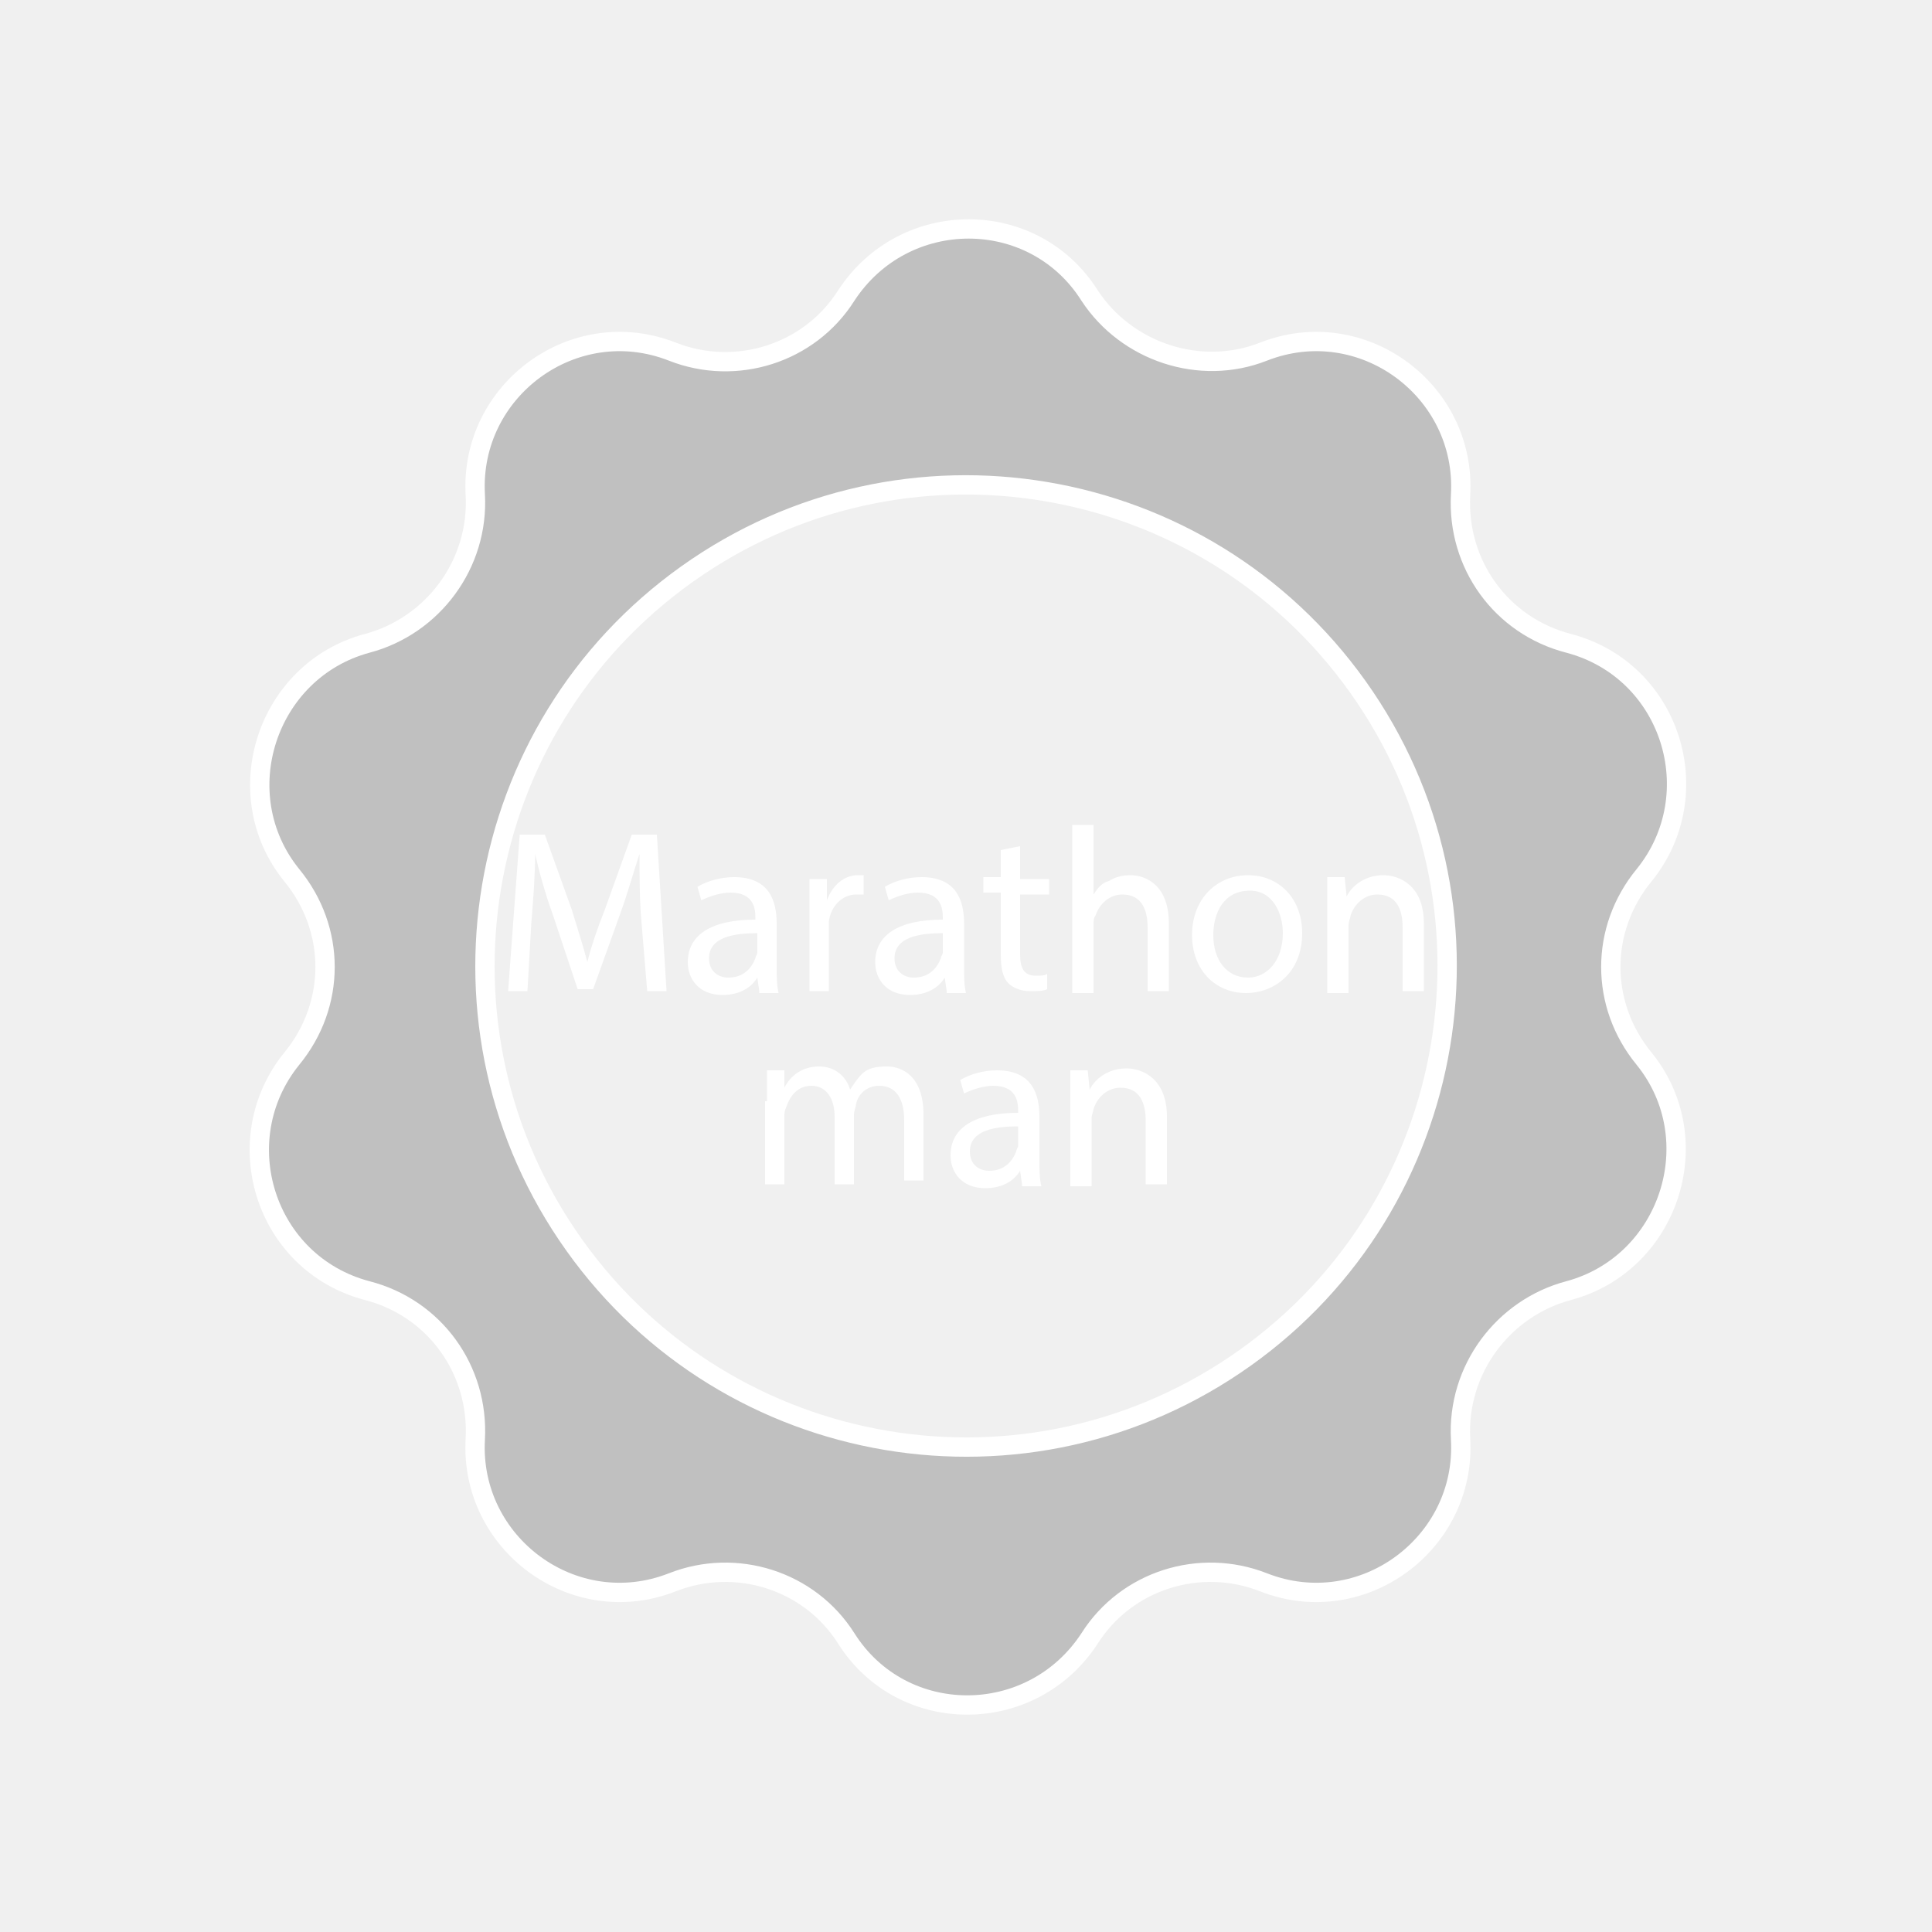
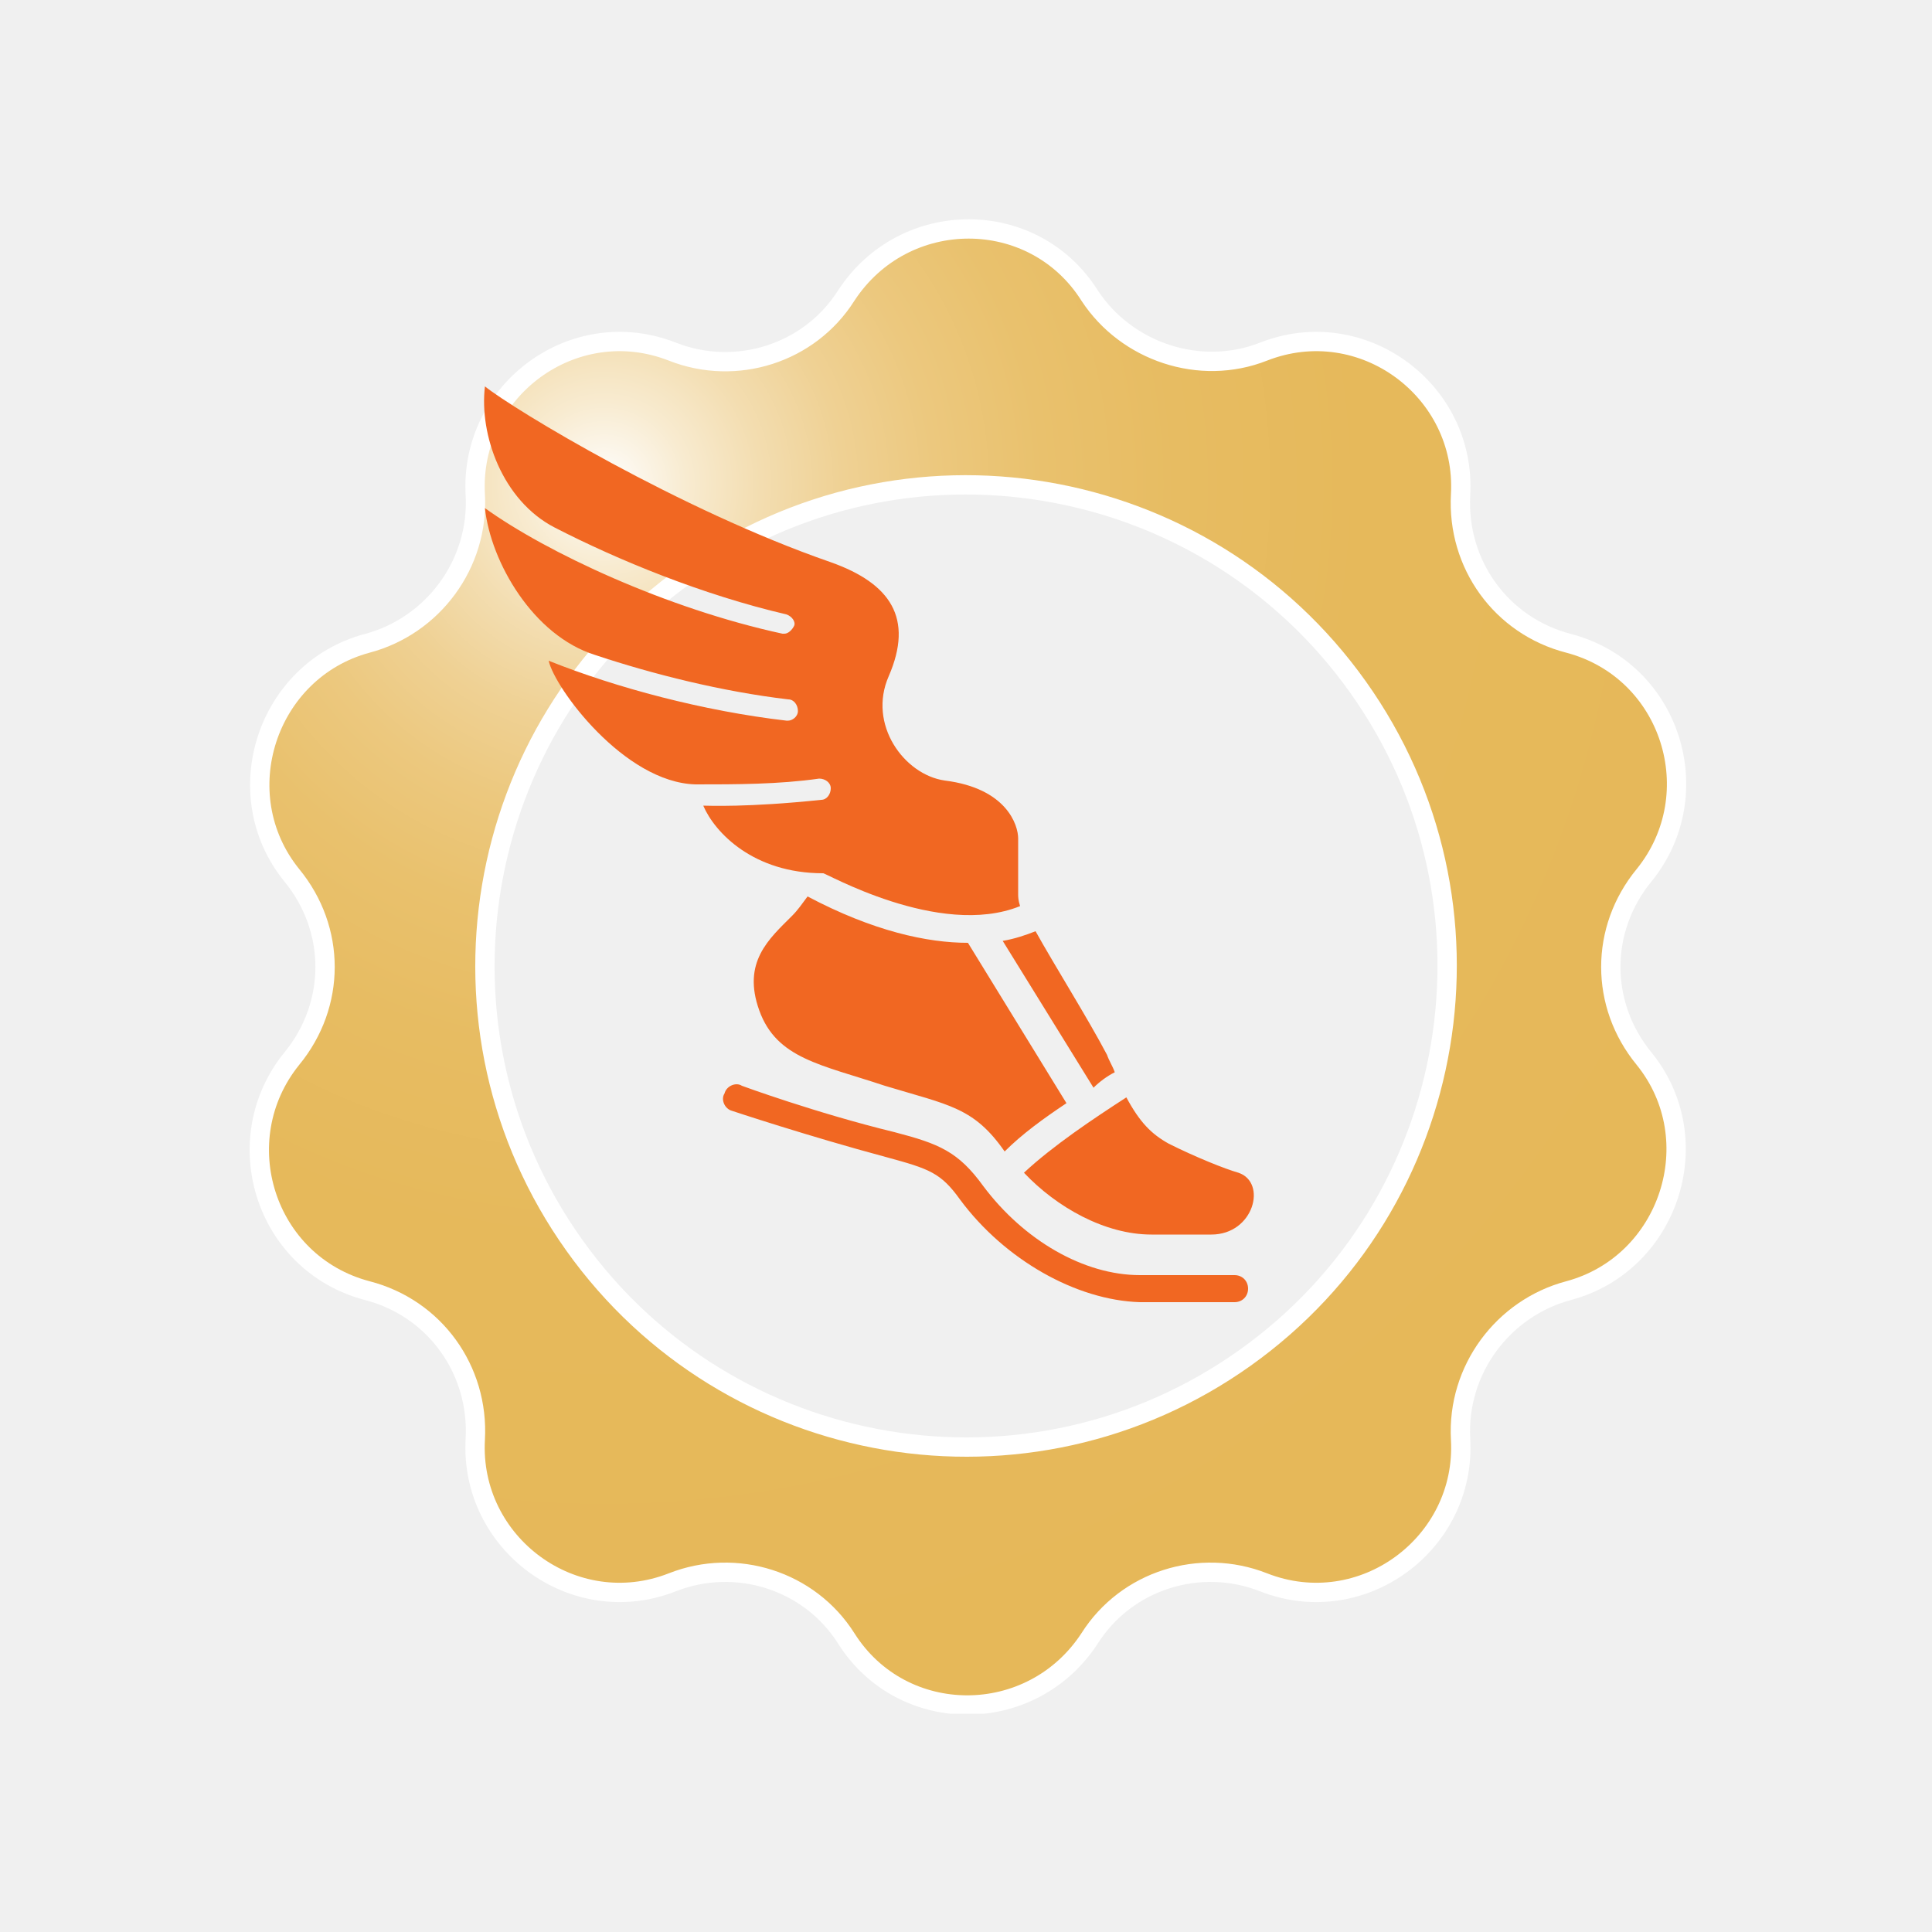
- <svg xmlns="http://www.w3.org/2000/svg" width="100" height="100" viewBox="0 0 100 100">
-   <style>.st0{fill:#FFFFFF;} .st1{opacity:0.2;enable-background:new ;} .st2{fill:none;stroke:#FFFFFF;stroke-miterlimit:10;}</style>
-   <path class="st1" d="M75.3 74.7c-.2-3.6 2.2-6.7 5.6-7.6 5.3-1.4 7.4-7.7 4-12-2.2-2.8-2.2-6.7.1-9.5 3.5-4.2 1.5-10.6-3.8-12-3.4-.9-5.7-4.2-5.5-7.7.3-5.4-5-9.4-10.1-7.5-3.3 1.2-7.1 0-9-3-2.9-4.6-9.6-4.7-12.6-.1-2 3-5.7 4.2-9 2.8-5.1-2-10.5 1.9-10.3 7.3.2 3.6-2.2 6.7-5.6 7.6-5.3 1.4-7.4 7.7-4 12 2.2 2.8 2.2 6.7-.1 9.5-3.5 4.2-1.5 10.6 3.8 12 3.4.9 5.7 4.2 5.5 7.7-.3 5.4 5 9.4 10.1 7.5 3.3-1.2 7.1 0 9 3 2.9 4.6 9.6 4.7 12.6.1 2-3 5.7-4.2 9-2.8 5.1 2 10.6-1.9 10.3-7.3zM29.7 64.5c-8-11.2-5.4-26.8 5.8-34.8s26.8-5.4 34.8 5.8 5.4 26.8-5.8 34.8c-11.3 8-26.8 5.4-34.8-5.8z" />
-   <path class="st2" d="M65.4 18.2c5.1-2 10.5 2 10.2 7.4-.2 3.6 2.1 6.8 5.6 7.7 5.3 1.4 7.3 7.8 3.9 12-2.3 2.8-2.3 6.7 0 9.5 3.4 4.2 1.3 10.6-3.9 12-3.4.9-5.8 4.1-5.6 7.7.3 5.4-5.1 9.4-10.2 7.4-3.3-1.3-7.1-.1-9 2.9-3 4.6-9.7 4.6-12.6 0-1.9-3-5.7-4.2-9-2.9-5.1 2-10.5-2-10.2-7.4.2-3.6-2.1-6.8-5.6-7.7-5.3-1.4-7.3-7.8-3.9-12 2.3-2.8 2.3-6.7 0-9.5-3.4-4.2-1.3-10.6 3.9-12 3.4-.9 5.8-4.1 5.6-7.7-.3-5.4 5.1-9.4 10.2-7.4 3.3 1.3 7.1.1 9-2.9 3-4.6 9.7-4.6 12.6 0 1.9 2.9 5.7 4.2 9 2.9z" />
-   <ellipse transform="rotate(-35.462 50 49.995)" class="st2" cx="50" cy="50" rx="24.9" ry="24.9" />
-   <path class="st0" d="M33.2 47.7c-.1-1.1-.1-2.5-.1-3.5-.3.9-.6 2-1 3.1l-1.4 3.9h-.8l-1.3-3.9c-.4-1.1-.7-2.2-.9-3.1 0 1-.1 2.4-.2 3.6l-.2 3.5h-1l.6-8.1h1.3l1.4 3.9c.3 1 .6 1.9.8 2.7.2-.8.5-1.7.9-2.7l1.4-3.9H34l.5 8.1h-1l-.3-3.6zM39.3 51.3l-.1-.7c-.3.5-.9.9-1.8.9-1.2 0-1.8-.8-1.8-1.7 0-1.4 1.2-2.2 3.5-2.2v-.1c0-.5-.1-1.3-1.3-1.3-.5 0-1.1.2-1.5.4l-.2-.7c.5-.3 1.2-.5 1.9-.5 1.8 0 2.2 1.2 2.2 2.4V50c0 .5 0 1 .1 1.4h-1zm-.1-3c-1.2 0-2.5.2-2.5 1.3 0 .7.5 1 1 1 .8 0 1.2-.5 1.4-1 0-.1.1-.2.1-.3v-1zM41.9 47.3v-1.8h.9v1.1c.3-.8.9-1.3 1.6-1.3h.3v1h-.4c-.7 0-1.3.6-1.4 1.4v3.6h-1v-4zM49 51.3l-.1-.7c-.3.5-.9.9-1.8.9-1.2 0-1.8-.8-1.8-1.7 0-1.4 1.2-2.2 3.5-2.2v-.1c0-.5-.1-1.3-1.3-1.3-.5 0-1.1.2-1.5.4l-.2-.7c.5-.3 1.2-.5 1.9-.5 1.8 0 2.2 1.2 2.2 2.4V50c0 .5 0 1 .1 1.4h-1zm-.2-3c-1.2 0-2.5.2-2.5 1.3 0 .7.5 1 1 1 .8 0 1.2-.5 1.4-1 0-.1.1-.2.1-.3v-1zM52.8 43.8v1.7h1.5v.8h-1.5v3.1c0 .7.2 1.1.8 1.1.3 0 .5 0 .6-.1v.8c-.2.1-.5.1-.9.1-.5 0-.9-.2-1.1-.4-.3-.3-.4-.8-.4-1.5v-3.2h-.9v-.8h.9V44l1-.2zM55.5 42.7h1.1v3.6c.2-.3.4-.6.8-.7.3-.2.7-.3 1.1-.3.8 0 2 .5 2 2.5v3.5h-1.1V48c0-.9-.3-1.7-1.3-1.7-.7 0-1.2.5-1.4 1.1-.1.1-.1.3-.1.5v3.5h-1.1v-8.7zM67.4 48.3c0 2.1-1.5 3.1-2.9 3.1-1.6 0-2.8-1.2-2.8-3 0-1.9 1.3-3.1 2.9-3.1 1.6 0 2.8 1.2 2.8 3zm-4.6.1c0 1.3.7 2.2 1.8 2.2 1 0 1.8-.9 1.8-2.3 0-1-.5-2.2-1.7-2.2-1.4 0-1.9 1.2-1.9 2.3zM68.7 47v-1.6h.9l.1 1c.3-.6 1-1.1 1.9-1.1.8 0 2.1.5 2.1 2.5v3.5h-1.1V48c0-.9-.3-1.7-1.3-1.7-.7 0-1.2.5-1.4 1.1 0 .1-.1.3-.1.5v3.5h-1.1V47zM39.7 57v-1.6h.9v.9c.3-.6.9-1.1 1.8-1.1.8 0 1.4.5 1.6 1.2.2-.3.4-.6.6-.8.3-.3.7-.4 1.3-.4.8 0 1.9.5 1.9 2.5v3.4h-1V58c0-1.1-.4-1.8-1.3-1.8-.6 0-1.1.4-1.2 1 0 .1-.1.3-.1.5v3.6h-1v-3.5c0-.9-.4-1.6-1.2-1.6-.7 0-1.1.5-1.3 1.1-.1.2-.1.3-.1.5v3.5h-1V57zM52.9 61.3l-.1-.7c-.3.5-.9.9-1.8.9-1.2 0-1.8-.8-1.8-1.7 0-1.4 1.2-2.2 3.5-2.2v-.1c0-.5-.1-1.3-1.3-1.3-.5 0-1.1.2-1.5.4l-.2-.7c.5-.3 1.2-.5 1.9-.5 1.8 0 2.2 1.2 2.2 2.4V60c0 .5 0 1 .1 1.4h-1zm-.2-3c-1.2 0-2.5.2-2.5 1.3 0 .7.5 1 1 1 .8 0 1.2-.5 1.4-1 0-.1.1-.2.1-.3v-1zM55.4 57v-1.6h.9l.1 1c.3-.6 1-1.1 1.9-1.1.8 0 2.1.5 2.1 2.5v3.5h-1.1V58c0-.9-.3-1.7-1.3-1.7-.7 0-1.2.5-1.4 1.1 0 .1-.1.3-.1.5v3.5h-1.1V57z" />
+ <svg xmlns="http://www.w3.org/2000/svg" xmlns:xlink="http://www.w3.org/1999/xlink" width="100" height="100" viewBox="0 0 100 100">
+   <style>.st0{fill:#FFFFFF;} .st1{clip-path:url(#SVGID_2_);} .st2{clip-path:url(#SVGID_4_);fill:url(#SVGID_5_);} .st3{clip-path:url(#SVGID_7_);fill:none;stroke:#FFFFFF;stroke-miterlimit:10;} .st4{fill:#F16722;} .st5{clip-path:url(#SVGID_9_);} .st6{clip-path:url(#SVGID_11_);fill:url(#SVGID_12_);} .st7{clip-path:url(#SVGID_14_);fill:none;stroke:#FFFFFF;stroke-miterlimit:10;}</style>
+   <defs>
+     <path id="SVGID_1_" d="M12.8 11.3h74.5v77.4H12.8z" />
+   </defs>
+   <clipPath id="SVGID_2_">
+     <use xlink:href="#SVGID_1_" overflow="visible" />
+   </clipPath>
+   <g class="st1">
+     <defs>
+       <path id="SVGID_3_" d="M29.7 64.5c-8-11.2-5.4-26.8 5.8-34.8 11.2-8 26.8-5.4 34.8 5.8 8 11.2 5.4 26.8-5.8 34.8-4.4 3.1-9.4 4.6-14.4 4.6-7.9 0-15.5-3.6-20.4-10.4M44 15.2c-2 3-5.7 4.2-9 2.8-5.1-2-10.5 1.9-10.3 7.3.2 3.6-2.2 6.7-5.6 7.6-5.3 1.4-7.4 7.7-4 12 2.2 2.8 2.2 6.7-.1 9.5-3.5 4.2-1.5 10.6 3.8 12 3.4.9 5.7 4.2 5.5 7.7-.3 5.4 5 9.4 10.1 7.5 3.3-1.2 7.1 0 9 3 2.9 4.6 9.6 4.7 12.6.1 2-3 5.7-4.2 9-2.8 5.1 2 10.5-1.9 10.3-7.3-.2-3.6 2.2-6.7 5.6-7.6 5.3-1.4 7.4-7.7 4-12-2.2-2.8-2.2-6.7.1-9.5 3.5-4.2 1.5-10.6-3.8-12-3.4-.9-5.7-4.2-5.5-7.7.3-5.4-5-9.4-10.1-7.5-3.3 1.2-7.1 0-9-3-1.5-2.3-3.9-3.5-6.4-3.5-2.3 0-4.7 1.1-6.2 3.4" />
+     </defs>
+     <clipPath id="SVGID_4_">
+       <use xlink:href="#SVGID_3_" overflow="visible" />
+     </clipPath>
+     <radialGradient id="SVGID_5_" cx="1.069" cy="-.8" r="1" gradientTransform="matrix(47.4546 47.4546 47.4546 -47.4546 18.2353 -63.9626)" gradientUnits="userSpaceOnUse">
+       <stop offset="0" stop-color="#FFF" />
+       <stop offset=".013" stop-color="#FDFAF4" />
+       <stop offset=".065" stop-color="#F8EBD0" />
+       <stop offset=".123" stop-color="#F3DDB0" />
+       <stop offset=".187" stop-color="#EFD194" />
+       <stop offset=".259" stop-color="#ECC87E" />
+       <stop offset=".343" stop-color="#E9C16D" />
+       <stop offset=".448" stop-color="#E7BC62" />
+       <stop offset=".594" stop-color="#E6B95B" />
+       <stop offset="1" stop-color="#E6B859" />
+     </radialGradient>
+     <path class="st2" d="M50-26.8l77.3 77.4L50 127.9l-77.3-77.3" />
+   </g>
+   <g class="st1">
+     <defs>
+       <path id="SVGID_6_" d="M12.8 11.3h74.5v77.4H12.8z" />
+     </defs>
+     <clipPath id="SVGID_7_">
+       <use xlink:href="#SVGID_6_" overflow="visible" />
+     </clipPath>
+     <path class="st3" d="M65.4 18.2c5.1-2 10.5 2 10.2 7.4-.2 3.6 2.1 6.8 5.6 7.7 5.3 1.4 7.3 7.8 3.9 12-2.3 2.8-2.3 6.7 0 9.5 3.4 4.2 1.3 10.6-3.9 12-3.4.9-5.8 4.1-5.6 7.7.3 5.4-5.1 9.4-10.2 7.4-3.3-1.3-7.1-.1-9 2.9-3 4.6-9.7 4.6-12.6 0-1.9-3-5.7-4.2-9-2.9-5.1 2-10.5-2-10.2-7.4.2-3.6-2.1-6.8-5.6-7.7-5.3-1.4-7.3-7.8-3.9-12 2.3-2.8 2.3-6.7 0-9.5-3.4-4.2-1.3-10.6 3.9-12 3.4-.9 5.8-4.1 5.6-7.7-.3-5.4 5.1-9.4 10.2-7.4 3.3 1.3 7.1.1 9-2.9 3-4.6 9.7-4.6 12.6 0 1.9 2.9 5.7 4.2 9 2.9z" />
+     <ellipse transform="matrix(0.8145 -0.5802 0.5802 0.8145 -19.7331 38.2829)" class="st3" cx="50" cy="50" rx="24.9" ry="24.9" />
+   </g>
+   <path class="st4" d="M49.7 62.1c-1-1.4-1.6-1.6-3.8-2.2-4.1-1.1-8-2.4-8-2.4-.4-.1-.6-.6-.4-.9.1-.4.6-.6.9-.4 0 0 3.8 1.4 7.9 2.4 2.3.6 3.3 1 4.6 2.8C53 64.2 56.1 66 59 66h4.9c.4 0 .7.3.7.7 0 .4-.3.7-.7.7H59c-3.3-.1-7-2.2-9.3-5.3zm3.3-1.4c1.7 1.8 4.2 3.2 6.6 3.2h3.1c2.2 0 2.9-2.7 1.4-3.2-.7-.2-2.2-.8-3.6-1.5-.9-.5-1.5-1.1-2.2-2.4-1.7 1.1-3.8 2.5-5.3 3.9zm4.7-5.2c-.1-.3-.3-.6-.4-.9-1-1.9-2.7-4.6-3.7-6.4-.5.2-1.1.4-1.7.5l4.7 7.6c.3-.3.7-.6 1.1-.8zm-4.9-8.6c-.1-.3-.1-.5-.1-.6v-2.9c0-.7-.6-2.6-3.8-3-2.1-.3-4-2.9-2.9-5.4 1.3-3 .1-4.8-3-5.9-7.8-2.7-16.4-7.9-17.9-9.1-.3 2.5.9 5.9 3.6 7.3 3.3 1.7 7.7 3.5 12 4.5.3.1.5.4.4.6-.1.2-.3.4-.5.4h-.1c-6-1.3-12.2-4.2-15.4-6.5.3 2.8 2.5 6.6 5.7 7.6 3 1 6.6 1.9 10 2.3.3 0 .5.3.5.6s-.3.5-.5.5h-.1c-4.3-.5-8.8-1.7-12.3-3.1.3 1.4 3.9 6.3 7.6 6.4 2.1 0 4.3 0 6.4-.3.3 0 .6.2.6.5s-.2.6-.5.6c-3.8.4-5.9.3-6.1.3.6 1.4 2.6 3.5 6.2 3.5 0-.1 6 3.4 10.2 1.7zm-13.5 5.4c.9 2.5 3.2 2.8 6.5 3.9 3.3 1 4.6 1.1 6.2 3.4.9-.9 2-1.7 3.2-2.5l-5.1-8.3c-2.1 0-4.9-.6-8.3-2.4-.3.4-.5.7-.8 1-1.2 1.2-2.6 2.4-1.7 4.9z" />
</svg>
